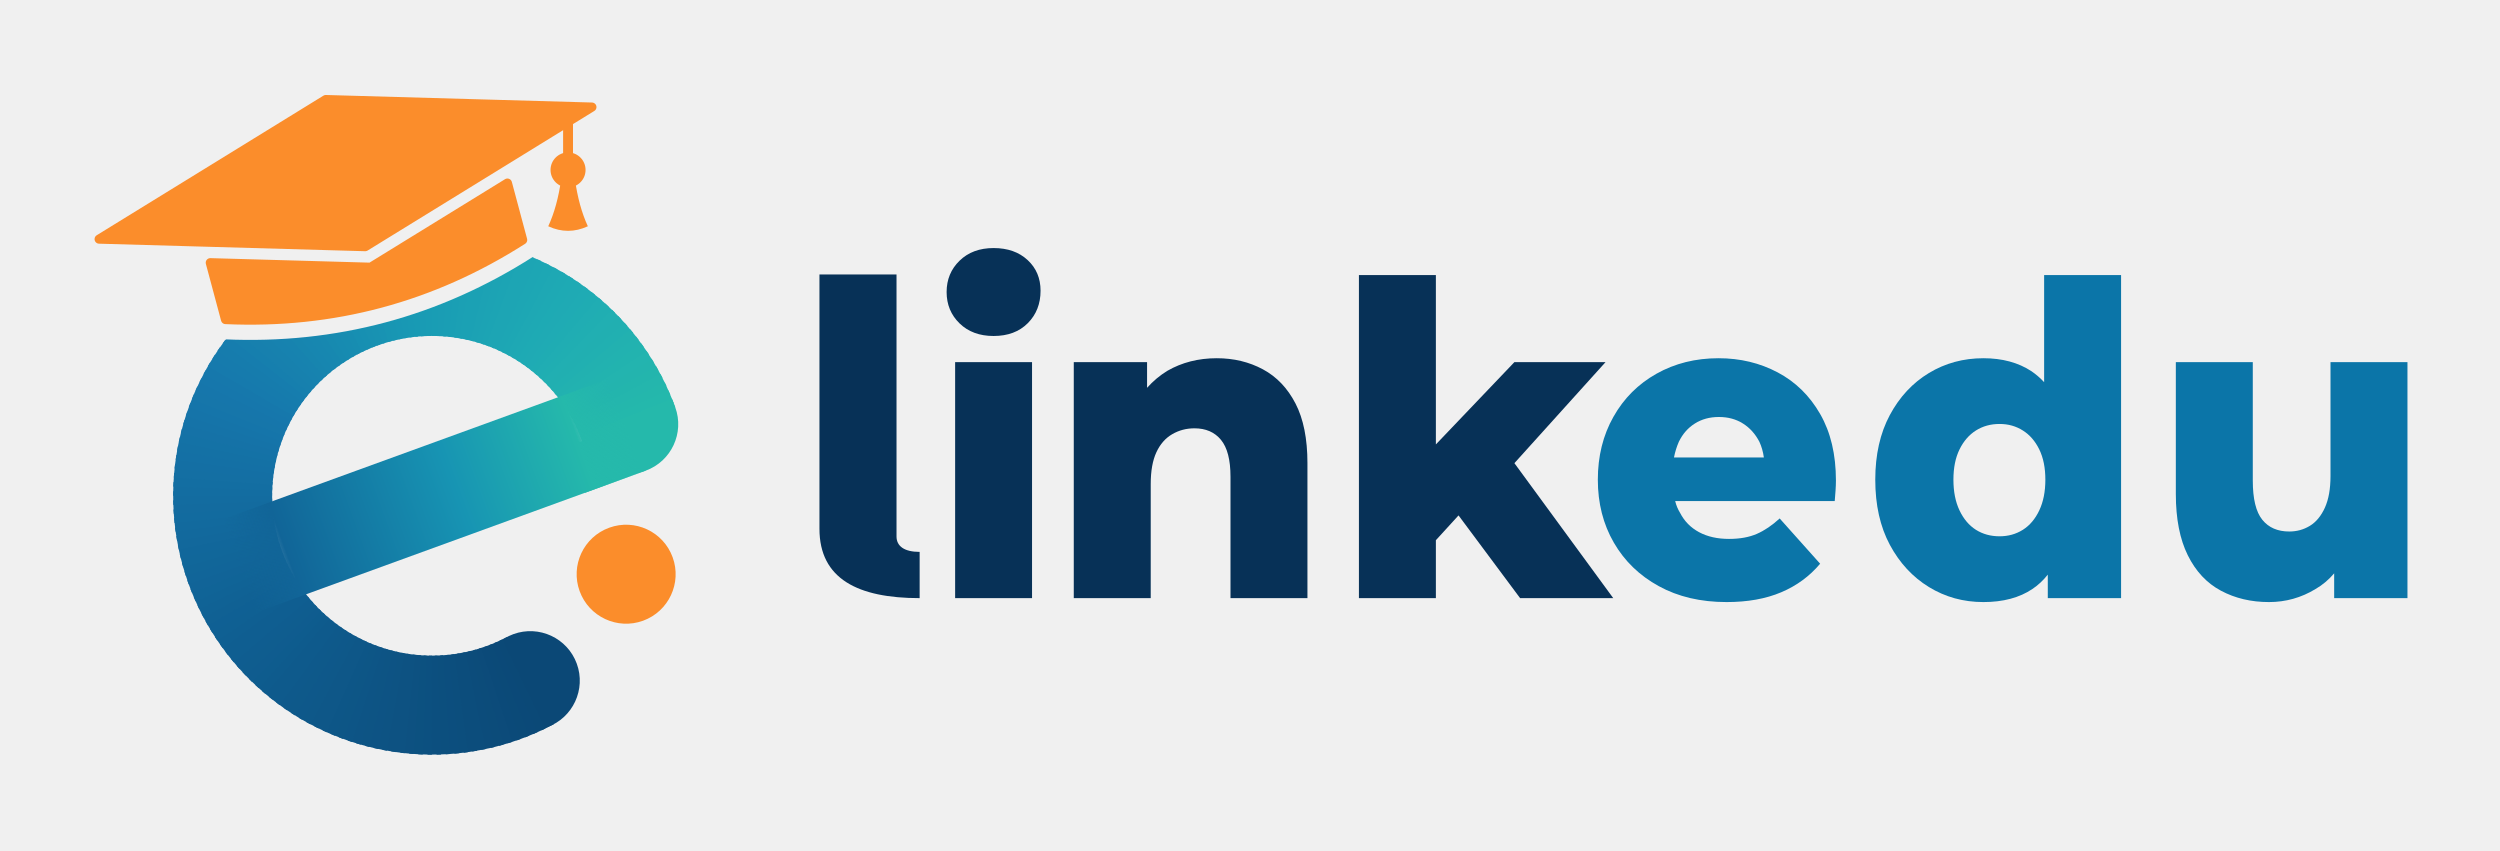
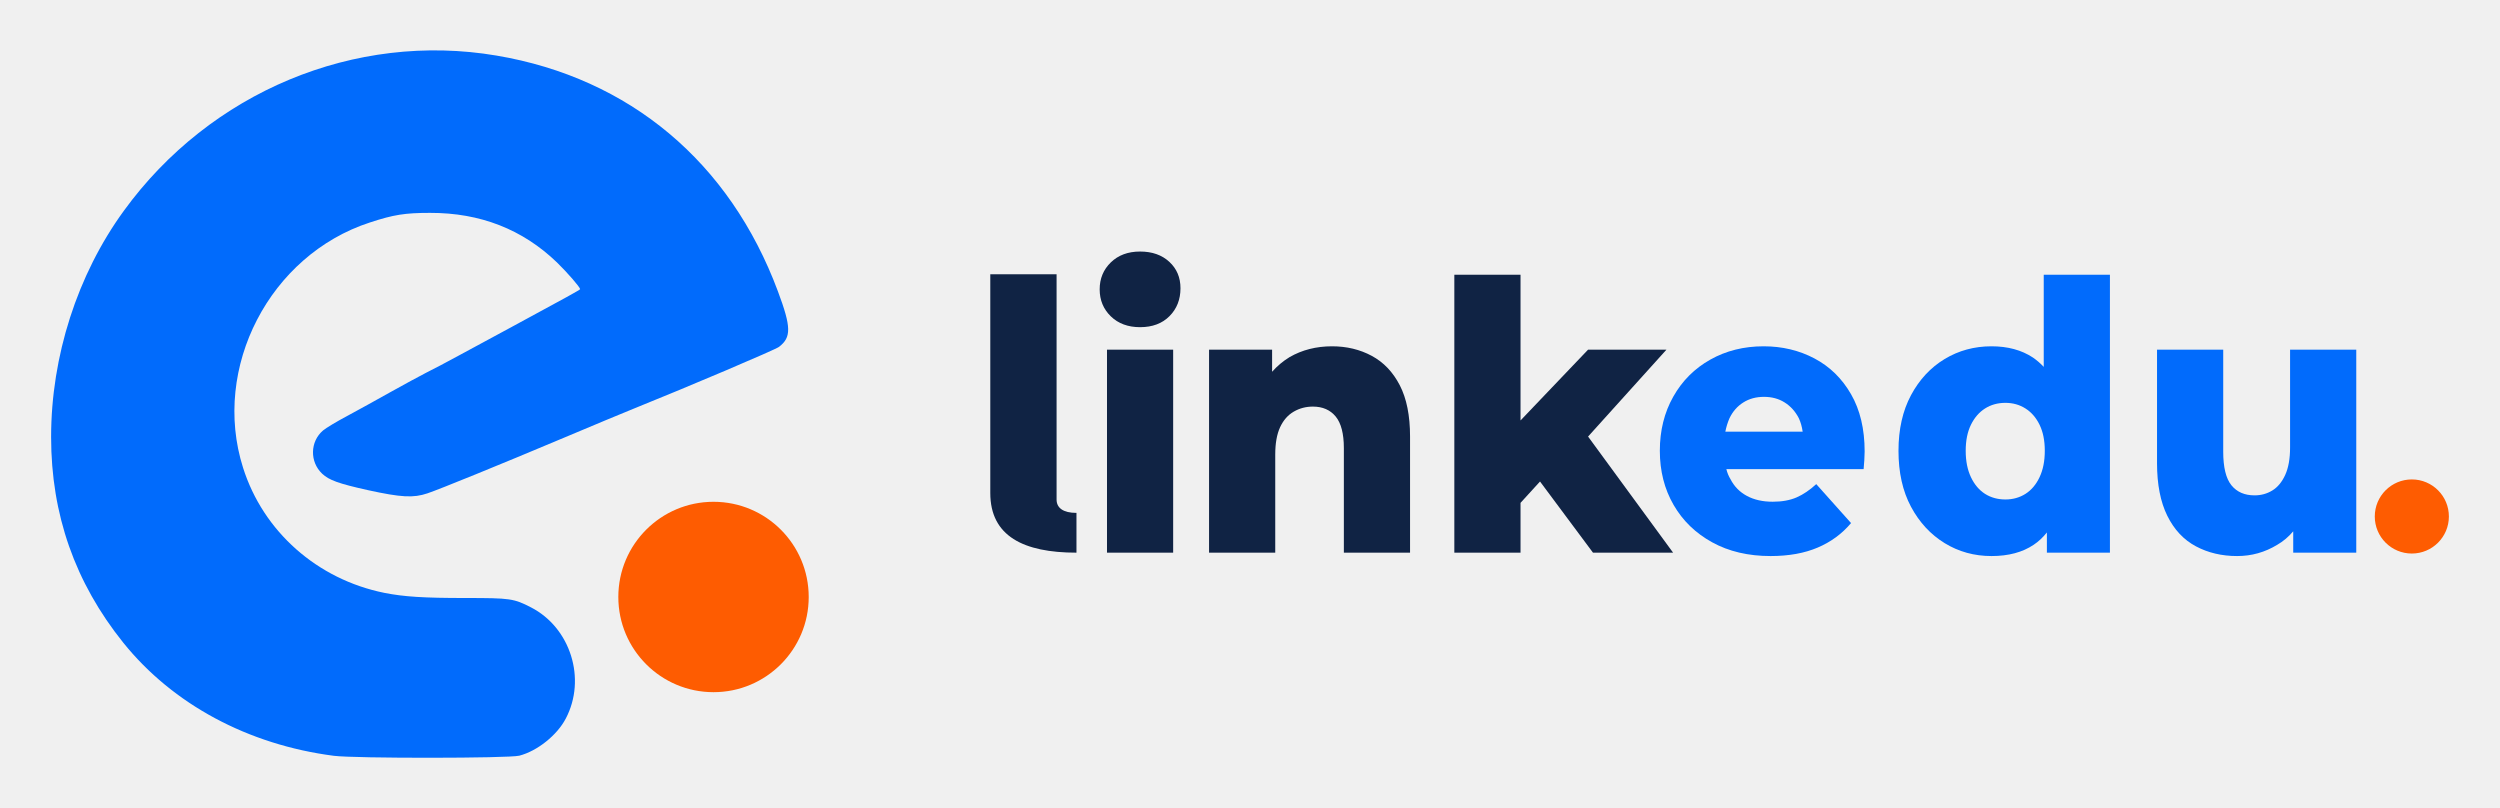
- <svg xmlns="http://www.w3.org/2000/svg" viewBox="-24 -24 648.784 220.7" role="img" aria-labelledby="t">
-   <defs>
-     <linearGradient id="gb" gradientUnits="userSpaceOnUse" x1="-275" y1="0" x2="275" y2="0">
-       <stop offset="0.9%" stop-color="#116598" stop-opacity="0" />
-       <stop offset="12.7%" stop-color="#116598" stop-opacity="1" />
-       <stop offset="55.5%" stop-color="#1794b3" stop-opacity="1" />
-       <stop offset="87.3%" stop-color="#25b9ab" stop-opacity="1" />
-       <stop offset="99.1%" stop-color="#25b9ab" stop-opacity="0" />
-     </linearGradient>
-     <mask id="m" maskUnits="userSpaceOnUse" x="-700" y="-700" width="1400" height="1400">
-       <rect x="-700" y="-700" width="1400" height="1400" fill="#fff" />
-       <g transform="rotate(-15) translate(0 -75) scale(0.8)">
-         <rect x="-242" y="-700" width="484" height="500" fill="#000" />
-         <path fill="#000" stroke="#000" stroke-width="52" stroke-linejoin="round" d="M -202 -277.3 L 0 -217 L 202 -277.3 L 202 -200 Q 0 -136 -202 -200 Z" />
-       </g>
-     </mask>
-   </defs>
-   <g transform="translate(-44.041 -37.113) scale(0.247)">
-     <g transform="translate(535 574)">
-       <g mask="url(#m)">
-         <g transform="scale(.8) rotate(-20)">
-           <g fill="none" stroke-width="130">
-             <rect x="190" y="0" width="85" height="65" fill="#25b9ab" stroke="none" />
-             <circle cx="275" cy="0" r="65" fill="#25b9ab" stroke="none" />
-             <circle cx="38.3" cy="272.3" r="65" fill="#0b4876" stroke="none" />
-             <path stroke="#0b4876" d="M 38.3 272.3 A 275 275 0 0 1 24 274" />
-             <path stroke="#0b4977" d="M 28.7 273.5 A 275 275 0 0 1 14.4 274.6" />
-             <path stroke="#0b4978" d="M 19.2 274.3 A 275 275 0 0 1 4.8 275" />
-             <path stroke="#0b4a78" d="M 9.6 274.8 A 275 275 0 0 1 -4.8 275" />
-             <path stroke="#0b4a79" d="M 0 275 A 275 275 0 0 1 -14.4 274.6" />
-             <path stroke="#0c4b7a" d="M -9.6 274.8 A 275 275 0 0 1 -24 274" />
-             <path stroke="#0c4c7a" d="M -19.2 274.3 A 275 275 0 0 1 -33.5 273" />
-             <path stroke="#0c4c7b" d="M -28.7 273.5 A 275 275 0 0 1 -43 271.6" />
-             <path stroke="#0c4d7c" d="M -38.3 272.3 A 275 275 0 0 1 -52.5 269.9" />
-             <path stroke="#0c4d7c" d="M -47.8 270.8 A 275 275 0 0 1 -61.9 268" />
-             <path stroke="#0c4e7d" d="M -57.2 269 A 275 275 0 0 1 -71.2 265.6" />
-             <path stroke="#0c4e7e" d="M -66.5 266.8 A 275 275 0 0 1 -80.4 263" />
-             <path stroke="#0c4f7e" d="M -75.8 264.3 A 275 275 0 0 1 -89.5 260" />
-             <path stroke="#0c4f7f" d="M -85 261.5 A 275 275 0 0 1 -98.6 256.7" />
-             <path stroke="#0c5080" d="M -94.1 258.4 A 275 275 0 0 1 -107.5 253.1" />
-             <path stroke="#0c5180" d="M -103 255 A 275 275 0 0 1 -116.2 249.2" />
-             <path stroke="#0d5181" d="M -111.9 251.2 A 275 275 0 0 1 -124.8 245" />
-             <path stroke="#0d5282" d="M -120.6 247.2 A 275 275 0 0 1 -133.3 240.5" />
-             <path stroke="#0d5282" d="M -129.1 242.8 A 275 275 0 0 1 -141.6 235.7" />
-             <path stroke="#0d5383" d="M -137.5 238.2 A 275 275 0 0 1 -149.8 230.6" />
-             <path stroke="#0d5384" d="M -145.7 233.2 A 275 275 0 0 1 -157.7 225.3" />
-             <path stroke="#0d5484" d="M -153.8 228 A 275 275 0 0 1 -165.5 219.6" />
-             <path stroke="#0d5485" d="M -161.6 222.5 A 275 275 0 0 1 -173.1 213.7" />
-             <path stroke="#0d5586" d="M -169.3 216.7 A 275 275 0 0 1 -180.4 207.5" />
-             <path stroke="#0d5686" d="M -176.8 210.7 A 275 275 0 0 1 -187.5 201.1" />
-             <path stroke="#0d5687" d="M -184 204.4 A 275 275 0 0 1 -194.5 194.5" />
-             <path stroke="#0e5788" d="M -191 197.8 A 275 275 0 0 1 -201.1 187.5" />
-             <path stroke="#0e5788" d="M -197.8 191 A 275 275 0 0 1 -207.5 180.4" />
-             <path stroke="#0e5889" d="M -204.4 184 A 275 275 0 0 1 -213.7 173.1" />
-             <path stroke="#0e588a" d="M -210.7 176.8 A 275 275 0 0 1 -219.6 165.5" />
-             <path stroke="#0e598a" d="M -216.7 169.3 A 275 275 0 0 1 -225.3 157.7" />
-             <path stroke="#0e598b" d="M -222.5 161.6 A 275 275 0 0 1 -230.6 149.8" />
-             <path stroke="#0e5a8c" d="M -228 153.8 A 275 275 0 0 1 -235.7 141.6" />
-             <path stroke="#0e5a8c" d="M -233.2 145.7 A 275 275 0 0 1 -240.5 133.3" />
-             <path stroke="#0e5b8d" d="M -238.2 137.5 A 275 275 0 0 1 -245 124.8" />
-             <path stroke="#0e5c8e" d="M -242.8 129.1 A 275 275 0 0 1 -249.2 116.2" />
-             <path stroke="#0f5c8f" d="M -247.2 120.6 A 275 275 0 0 1 -253.1 107.5" />
-             <path stroke="#0f5d8f" d="M -251.2 111.9 A 275 275 0 0 1 -256.7 98.6" />
-             <path stroke="#0f5d90" d="M -255 103 A 275 275 0 0 1 -260 89.5" />
-             <path stroke="#0f5e91" d="M -258.4 94.1 A 275 275 0 0 1 -263 80.4" />
-             <path stroke="#0f5e91" d="M -261.5 85 A 275 275 0 0 1 -265.6 71.2" />
-             <path stroke="#0f5f92" d="M -264.3 75.8 A 275 275 0 0 1 -268 61.9" />
-             <path stroke="#0f6093" d="M -266.8 66.5 A 275 275 0 0 1 -269.9 52.5" />
-             <path stroke="#0f6094" d="M -269 57.2 A 275 275 0 0 1 -271.6 43" />
-             <path stroke="#106194" d="M -270.8 47.8 A 275 275 0 0 1 -273 33.5" />
-             <path stroke="#106295" d="M -272.3 38.3 A 275 275 0 0 1 -274 24" />
-             <path stroke="#106396" d="M -273.5 28.7 A 275 275 0 0 1 -274.6 14.4" />
-             <path stroke="#106497" d="M -274.3 19.2 A 275 275 0 0 1 -275 4.8" />
-             <path stroke="#116498" d="M -274.8 9.6 A 275 275 0 0 1 -275 -4.8" />
-             <path stroke="#116599" d="M -275 0 A 275 275 0 0 1 -274.6 -14.4" />
-             <path stroke="#116699" d="M -274.8 -9.6 A 275 275 0 0 1 -274 -24" />
-             <path stroke="#11679a" d="M -274.3 -19.2 A 275 275 0 0 1 -273 -33.5" />
-             <path stroke="#11679b" d="M -273.5 -28.7 A 275 275 0 0 1 -271.6 -43" />
-             <path stroke="#12689c" d="M -272.3 -38.3 A 275 275 0 0 1 -269.9 -52.5" />
-             <path stroke="#12699d" d="M -270.8 -47.8 A 275 275 0 0 1 -268 -61.9" />
-             <path stroke="#126a9e" d="M -269 -57.2 A 275 275 0 0 1 -265.6 -71.2" />
-             <path stroke="#126b9f" d="M -266.8 -66.5 A 275 275 0 0 1 -263 -80.4" />
-             <path stroke="#136b9f" d="M -264.3 -75.8 A 275 275 0 0 1 -260 -89.5" />
-             <path stroke="#136ca0" d="M -261.5 -85 A 275 275 0 0 1 -256.7 -98.6" />
-             <path stroke="#136da1" d="M -258.4 -94.1 A 275 275 0 0 1 -253.1 -107.5" />
-             <path stroke="#136ea2" d="M -255 -103 A 275 275 0 0 1 -249.2 -116.2" />
-             <path stroke="#146fa3" d="M -251.2 -111.9 A 275 275 0 0 1 -245 -124.8" />
-             <path stroke="#146fa4" d="M -247.2 -120.6 A 275 275 0 0 1 -240.5 -133.3" />
-             <path stroke="#1470a5" d="M -242.8 -129.1 A 275 275 0 0 1 -235.7 -141.6" />
-             <path stroke="#1471a5" d="M -238.2 -137.5 A 275 275 0 0 1 -230.6 -149.8" />
-             <path stroke="#1472a6" d="M -233.2 -145.7 A 275 275 0 0 1 -225.3 -157.7" />
-             <path stroke="#1572a7" d="M -228 -153.8 A 275 275 0 0 1 -219.6 -165.5" />
-             <path stroke="#1573a8" d="M -222.5 -161.6 A 275 275 0 0 1 -213.7 -173.1" />
-             <path stroke="#1574a9" d="M -216.7 -169.3 A 275 275 0 0 1 -207.5 -180.4" />
-             <path stroke="#1575aa" d="M -210.7 -176.8 A 275 275 0 0 1 -201.1 -187.5" />
-             <path stroke="#1676aa" d="M -204.4 -184 A 275 275 0 0 1 -194.5 -194.5" />
-             <path stroke="#1676ab" d="M -197.8 -191 A 275 275 0 0 1 -187.5 -201.1" />
-             <path stroke="#1677ac" d="M -191 -197.8 A 275 275 0 0 1 -180.4 -207.5" />
-             <path stroke="#1678ac" d="M -184 -204.4 A 275 275 0 0 1 -173.1 -213.7" />
-             <path stroke="#167aad" d="M -176.8 -210.7 A 275 275 0 0 1 -165.5 -219.6" />
-             <path stroke="#167bad" d="M -169.3 -216.7 A 275 275 0 0 1 -157.7 -225.3" />
-             <path stroke="#167cad" d="M -161.6 -222.5 A 275 275 0 0 1 -149.8 -230.6" />
-             <path stroke="#167dae" d="M -153.8 -228 A 275 275 0 0 1 -141.6 -235.7" />
-             <path stroke="#167fae" d="M -145.7 -233.2 A 275 275 0 0 1 -133.3 -240.5" />
-             <path stroke="#1780ae" d="M -137.5 -238.2 A 275 275 0 0 1 -124.8 -245" />
-             <path stroke="#1781ae" d="M -129.1 -242.8 A 275 275 0 0 1 -116.2 -249.2" />
-             <path stroke="#1782af" d="M -120.6 -247.2 A 275 275 0 0 1 -107.5 -253.1" />
-             <path stroke="#1783af" d="M -111.9 -251.2 A 275 275 0 0 1 -98.6 -256.7" />
-             <path stroke="#1785af" d="M -103 -255 A 275 275 0 0 1 -89.5 -260" />
-             <path stroke="#1786b0" d="M -94.1 -258.4 A 275 275 0 0 1 -80.4 -263" />
-             <path stroke="#1787b0" d="M -85 -261.5 A 275 275 0 0 1 -71.2 -265.6" />
-             <path stroke="#1788b0" d="M -75.8 -264.3 A 275 275 0 0 1 -61.9 -268" />
-             <path stroke="#178ab0" d="M -66.5 -266.8 A 275 275 0 0 1 -52.5 -269.9" />
-             <path stroke="#178bb1" d="M -57.2 -269 A 275 275 0 0 1 -43 -271.6" />
-             <path stroke="#178cb1" d="M -47.8 -270.8 A 275 275 0 0 1 -33.5 -273" />
-             <path stroke="#178db1" d="M -38.3 -272.3 A 275 275 0 0 1 -24 -274" />
-             <path stroke="#178fb2" d="M -28.7 -273.5 A 275 275 0 0 1 -14.4 -274.6" />
-             <path stroke="#1790b2" d="M -19.2 -274.3 A 275 275 0 0 1 -4.8 -275" />
-             <path stroke="#1891b2" d="M -9.6 -274.8 A 275 275 0 0 1 4.8 -275" />
-             <path stroke="#1892b2" d="M 0 -275 A 275 275 0 0 1 14.4 -274.6" />
-             <path stroke="#1893b3" d="M 9.6 -274.8 A 275 275 0 0 1 24 -274" />
-             <path stroke="#1895b3" d="M 19.2 -274.3 A 275 275 0 0 1 33.5 -273" />
-             <path stroke="#1896b3" d="M 28.7 -273.5 A 275 275 0 0 1 43 -271.6" />
-             <path stroke="#1897b4" d="M 38.3 -272.3 A 275 275 0 0 1 52.5 -269.9" />
-             <path stroke="#1898b4" d="M 47.8 -270.8 A 275 275 0 0 1 61.9 -268" />
-             <path stroke="#1899b4" d="M 57.2 -269 A 275 275 0 0 1 71.2 -265.6" />
-             <path stroke="#189ab4" d="M 66.5 -266.8 A 275 275 0 0 1 80.4 -263" />
-             <path stroke="#199bb4" d="M 75.8 -264.3 A 275 275 0 0 1 89.5 -260" />
-             <path stroke="#199cb4" d="M 85 -261.5 A 275 275 0 0 1 98.6 -256.7" />
-             <path stroke="#199db4" d="M 94.1 -258.4 A 275 275 0 0 1 107.5 -253.1" />
-             <path stroke="#1a9db4" d="M 103 -255 A 275 275 0 0 1 116.2 -249.2" />
-             <path stroke="#1a9eb4" d="M 111.9 -251.2 A 275 275 0 0 1 124.8 -245" />
-             <path stroke="#1a9fb4" d="M 120.6 -247.2 A 275 275 0 0 1 133.3 -240.5" />
-             <path stroke="#1ba0b4" d="M 129.1 -242.8 A 275 275 0 0 1 141.6 -235.7" />
-             <path stroke="#1ba1b4" d="M 137.5 -238.2 A 275 275 0 0 1 149.8 -230.6" />
-             <path stroke="#1ba1b4" d="M 145.7 -233.2 A 275 275 0 0 1 157.7 -225.3" />
-             <path stroke="#1ca2b4" d="M 153.8 -228 A 275 275 0 0 1 165.5 -219.6" />
-             <path stroke="#1ca3b4" d="M 161.6 -222.5 A 275 275 0 0 1 173.1 -213.7" />
-             <path stroke="#1ca4b4" d="M 169.3 -216.7 A 275 275 0 0 1 180.4 -207.5" />
-             <path stroke="#1da5b4" d="M 176.8 -210.7 A 275 275 0 0 1 187.5 -201.1" />
-             <path stroke="#1da5b4" d="M 184 -204.4 A 275 275 0 0 1 194.5 -194.5" />
-             <path stroke="#1da6b4" d="M 191 -197.8 A 275 275 0 0 1 201.1 -187.5" />
-             <path stroke="#1da7b4" d="M 197.8 -191 A 275 275 0 0 1 207.5 -180.4" />
-             <path stroke="#1ea8b4" d="M 204.4 -184 A 275 275 0 0 1 213.7 -173.1" />
-             <path stroke="#1ea9b4" d="M 210.7 -176.8 A 275 275 0 0 1 219.6 -165.5" />
-             <path stroke="#1eaab4" d="M 216.7 -169.3 A 275 275 0 0 1 225.3 -157.7" />
-             <path stroke="#1faab4" d="M 222.5 -161.6 A 275 275 0 0 1 230.6 -149.8" />
-             <path stroke="#1fabb4" d="M 228 -153.8 A 275 275 0 0 1 235.7 -141.6" />
-             <path stroke="#1facb3" d="M 233.2 -145.7 A 275 275 0 0 1 240.5 -133.3" />
-             <path stroke="#20adb3" d="M 238.2 -137.5 A 275 275 0 0 1 245 -124.8" />
-             <path stroke="#20aeb2" d="M 242.8 -129.1 A 275 275 0 0 1 249.2 -116.2" />
-             <path stroke="#21afb2" d="M 247.2 -120.6 A 275 275 0 0 1 253.1 -107.5" />
-             <path stroke="#21afb1" d="M 251.2 -111.9 A 275 275 0 0 1 256.7 -98.6" />
-             <path stroke="#21b0b1" d="M 255 -103 A 275 275 0 0 1 260 -89.5" />
-             <path stroke="#22b1b0" d="M 258.4 -94.1 A 275 275 0 0 1 263 -80.4" />
-             <path stroke="#22b2b0" d="M 261.5 -85 A 275 275 0 0 1 265.6 -71.2" />
-             <path stroke="#22b3af" d="M 264.3 -75.8 A 275 275 0 0 1 268 -61.9" />
-             <path stroke="#23b4af" d="M 266.8 -66.5 A 275 275 0 0 1 269.9 -52.5" />
-             <path stroke="#23b4ae" d="M 269 -57.2 A 275 275 0 0 1 271.6 -43" />
-             <path stroke="#23b5ad" d="M 270.8 -47.8 A 275 275 0 0 1 273 -33.5" />
-             <path stroke="#24b6ad" d="M 272.3 -38.3 A 275 275 0 0 1 274 -24" />
-             <path stroke="#24b7ac" d="M 273.5 -28.7 A 275 275 0 0 1 274.6 -14.4" />
-             <path stroke="#24b8ac" d="M 274.3 -19.2 A 275 275 0 0 1 275 -4.8" />
-             <path stroke="#25b9ab" d="M 274.8 -9.6 A 275 275 0 0 1 275 0" />
-             <path stroke="url(#gb)" d="M -275 0 L 275 0" />
-           </g>
-           <circle cx="204.4" cy="184" r="65" fill="#fb8d2b" />
-         </g>
-       </g>
-       <g transform="rotate(-15) translate(0 -75) scale(0.8)">
-         <path fill="#fb8d2b" stroke="#fb8d2b" stroke-width="12" stroke-linejoin="round" d="M -335 -345 L 0 -445 L 335 -345 L 0 -245 Z" />
-         <path fill="#fb8d2b" stroke="#fb8d2b" stroke-width="12" stroke-linejoin="round" d="M -202 -277.3 L 0 -217 L 202 -277.3 L 202 -200 Q 0 -136 -202 -200 Z" />
-         <g transform="rotate(15 301.5 -341)">
-           <path fill="none" stroke="#fb8d2b" stroke-width="13" stroke-linecap="round" d="M 301.5 -341 V -271" />
-           <circle cx="301.5" cy="-271" r="23" fill="#fb8d2b" />
-           <path fill="#fb8d2b" d="M 292.5 -259 L 310.5 -259 Q 315.5 -223 327.5 -197 Q 301.5 -185 275.5 -197 Q 287.5 -223 292.5 -259 Z" />
-         </g>
-       </g>
+ <svg xmlns="http://www.w3.org/2000/svg" viewBox="0 0 1956.5 632" role="img" aria-labelledby="t">
+   <g transform="translate(-222.00 -592.00)">
+     <g transform="">
+       <path fill="#016bfc" fill-rule="evenodd" d="M483.3,1183.5C416.1,1174.8 357.3,1143.2 318.5,1095.0C280.7,1047.9 262.0,994.6 262.0,934.0C262.0,870.9 282.5,807.0 318.9,757.0C386.5,663.9 499.7,616.7 610.6,635.5C714.7,653.1 793.1,718.8 830.8,820.0C841.3,848.1 841.4,856.0 831.6,863.5C828.7,865.7 762.2,894.0 717.5,912.0C710.9,914.6 686.6,924.8 663.5,934.5C612.7,955.9 566.0,974.9 556.5,978.1C545.5,981.8 536.1,981.3 510.0,975.6C487.1,970.5 479.5,967.8 474.1,962.7C464.3,953.4 464.6,937.6 474.8,928.9C477.0,927.0 485.5,921.9 493.6,917.6C501.8,913.2 517.0,904.8 527.5,898.9C538.0,893.1 550.5,886.2 555.5,883.7C560.5,881.3 572.1,875.1 581.5,870.0C590.9,864.9 609.8,854.7 623.5,847.3C665.5,824.6 676.0,818.8 676.0,818.3C676.0,816.8 666.0,805.3 657.9,797.4C631.0,771.5 597.9,758.5 558.5,758.6C538.9,758.6 530.1,760.0 511.5,766.1C433.1,791.6 387.4,879.8 412.2,958.0C428.0,1008.0 470.3,1045.4 522.9,1056.0C538.2,1059.0 553.3,1060.0 586.4,1060.0C621.3,1060.0 624.1,1060.4 637.5,1067.3C668.5,1083.2 681.1,1123.3 664.8,1154.3C658.0,1167.4 642.4,1179.8 628.4,1183.4C620.1,1185.5 499.7,1185.6 483.3,1183.5Z" />
+       <circle cx="780.4" cy="1059.2" r="74.5" fill="#fe5c01" />
    </g>
-   </g>
-   <g transform="translate(160.659 -174.775)">
-     <path fill="#073157" d="M28,222 H48 V290 C48,292.5 50,294 54,294 V306 C38,306 28,301 28,288 Z" />
-     <path fill="#073157" d="M83.17,306L63.21,306L63.21,244.75L83.17,244.75L83.17,306M73.19,237.97L73.19,237.97Q67.73,237.97 64.36,234.7Q61,231.42 61,226.56L61,226.56Q61,221.7 64.36,218.43Q67.73,215.15 73.19,215.15L73.19,215.15Q78.66,215.15 82.02,218.26Q85.38,221.36 85.38,226.22L85.38,226.22Q85.38,231.31 82.07,234.64Q78.76,237.97 73.19,237.97" />
-     <path fill="#073157" d="M113.97,306L94,306L94,244.75L113.02,244.75L113.02,251.42Q115.33,248.82 118.28,247.01L118.28,247.01Q123.95,243.74 131.1,243.74L131.1,243.74Q137.72,243.74 143.08,246.62Q148.44,249.5 151.54,255.49Q154.64,261.48 154.64,270.97L154.64,270.97L154.64,306L134.67,306L134.67,274.47Q134.67,267.92 132.2,264.92Q129.73,261.93 125.32,261.93L125.32,261.93Q122.16,261.93 119.54,263.46Q116.91,264.98 115.44,268.14Q113.97,271.31 113.97,276.39L113.97,276.39L113.97,306" />
-     <path fill="#073157" d="M187.97,306L168,306L168,222.15L187.97,222.15L187.97,266.11L208.35,244.75L232,244.75L208.35,270.97L234,306L209.83,306L193.85,284.53L187.97,290.97L187.97,306" />
-     <path fill="#0b75a8" d="M263.42,307.02L263.42,307.02Q253.33,307.02 245.82,302.89Q238.3,298.77 234.15,291.59Q230,284.42 230,275.26Q230,266.11 234.05,258.94Q238.09,251.76 245.24,247.75Q252.38,243.74 261.32,243.74L261.32,243.74Q269.72,243.74 276.66,247.41Q283.6,251.08 287.69,258.2Q291.79,265.32 291.79,275.49L291.79,275.49Q291.79,276.62 291.69,278.09Q291.58,279.56 291.48,280.8L291.48,280.8L250.07,280.8Q250.49,282.5 251.33,283.85L251.33,283.85Q253.01,287.13 256.27,288.88Q259.53,290.63 264.05,290.63L264.05,290.63Q268.25,290.63 271.25,289.33Q274.24,288.03 277.19,285.32L277.19,285.32L287.69,297.07Q283.6,301.93 277.61,304.47Q271.62,307.02 263.42,307.02M249.76,269.5L249.76,269.5L273.09,269.5Q272.77,267.24 271.93,265.43L271.93,265.43Q270.35,262.38 267.67,260.69Q264.99,258.99 261.42,258.99Q257.85,258.99 255.17,260.69Q252.49,262.38 251.02,265.43L251.02,265.43Q250.18,267.35 249.76,269.5" />
-     <path fill="#0b75a8" d="M330.06,307.02L330.06,307.02Q322.28,307.02 315.92,303.12Q309.57,299.22 305.78,292.16Q302,285.1 302,275.26L302,275.26Q302,265.55 305.78,258.48Q309.57,251.42 315.92,247.58Q322.28,243.74 330.06,243.74L330.06,243.74Q337.42,243.74 342.56,247.13L342.56,247.13Q344.35,248.37 345.82,249.95L345.82,249.95L345.82,222.15L365.79,222.15L365.79,306L346.77,306L346.77,299.9Q344.98,302.16 342.77,303.63L342.77,303.63Q337.73,307.02 330.06,307.02M334.26,289.95L334.26,289.95Q337.63,289.95 340.31,288.26Q342.99,286.56 344.56,283.23Q346.14,279.9 346.14,275.26Q346.14,270.63 344.56,267.41Q342.99,264.19 340.31,262.5Q337.63,260.8 334.26,260.8L334.26,260.8Q330.79,260.8 328.11,262.5Q325.44,264.19 323.86,267.41Q322.28,270.63 322.28,275.26Q322.28,279.9 323.86,283.23Q325.44,286.56 328.11,288.26Q330.79,289.95 334.26,289.95" />
-     <path fill="#0b75a8" d="M404.17,307.02L404.17,307.02Q397.23,307.02 391.72,304.08Q386.2,301.14 383.1,294.87Q380,288.6 380,278.99L380,278.99L380,244.75L399.97,244.75L399.97,275.49Q399.97,282.61 402.44,285.66Q404.91,288.71 409.43,288.71L409.43,288.71Q412.37,288.71 414.78,287.24Q417.2,285.77 418.67,282.55Q420.14,279.33 420.14,274.25L420.14,274.25L420.14,244.75L440.11,244.75L440.11,306L421.09,306L421.09,299.56Q418.99,302.05 416.26,303.63L416.26,303.63Q410.69,307.02 404.17,307.02" />
+     <g transform="translate(924.369 230.754) scale(2.594)">
+       <path fill="#102344" d="M28,222 H48 V290 C48,292.5 50,294 54,294 V306 C38,306 28,301 28,288 Z" />
+       <path fill="#102344" d="M83.17,306L63.21,306L63.21,244.75L83.17,244.75L83.17,306M73.19,237.97L73.19,237.97Q67.73,237.97 64.36,234.7Q61,231.42 61,226.56L61,226.56Q61,221.7 64.36,218.43Q67.73,215.15 73.19,215.15L73.19,215.15Q78.66,215.15 82.02,218.26Q85.38,221.36 85.38,226.22L85.38,226.22Q85.38,231.31 82.07,234.64Q78.76,237.97 73.19,237.97" />
+       <path fill="#102344" d="M113.97,306L94,306L94,244.75L113.02,244.75L113.02,251.42Q115.33,248.82 118.28,247.01L118.28,247.01Q123.95,243.74 131.1,243.74L131.1,243.74Q137.72,243.74 143.08,246.62Q148.44,249.5 151.54,255.49Q154.64,261.48 154.64,270.97L154.64,270.97L154.64,306L134.67,306L134.67,274.47Q134.67,267.92 132.2,264.92Q129.73,261.93 125.32,261.93L125.32,261.93Q122.16,261.93 119.54,263.46Q116.91,264.98 115.44,268.14Q113.97,271.31 113.97,276.39L113.97,276.39L113.97,306" />
+       <path fill="#102344" d="M187.97,306L168,306L168,222.15L187.97,222.15L187.97,266.11L208.35,244.75L232,244.75L208.35,270.97L234,306L209.83,306L193.85,284.53L187.97,290.97L187.97,306" />
+       <path fill="#016bfc" d="M263.42,307.02L263.42,307.02Q253.33,307.02 245.82,302.89Q238.3,298.77 234.15,291.59Q230,284.42 230,275.26Q230,266.11 234.05,258.94Q238.09,251.76 245.24,247.75Q252.38,243.74 261.32,243.74L261.32,243.74Q269.72,243.74 276.66,247.41Q283.6,251.08 287.69,258.2Q291.79,265.32 291.79,275.49L291.79,275.49Q291.79,276.62 291.69,278.09Q291.58,279.56 291.48,280.8L291.48,280.8L250.07,280.8Q250.49,282.5 251.33,283.85L251.33,283.85Q253.01,287.13 256.27,288.88Q259.53,290.63 264.05,290.63L264.05,290.63Q268.25,290.63 271.25,289.33Q274.24,288.03 277.19,285.32L277.19,285.32L287.69,297.07Q283.6,301.93 277.61,304.47Q271.62,307.02 263.42,307.02M249.76,269.5L249.76,269.5L273.09,269.5Q272.77,267.24 271.93,265.43L271.93,265.43Q270.35,262.38 267.67,260.69Q264.99,258.99 261.42,258.99Q257.85,258.99 255.17,260.69Q252.49,262.38 251.02,265.43L251.02,265.43Q250.18,267.35 249.76,269.5" />
+       <path fill="#016bfc" d="M330.06,307.02L330.06,307.02Q322.28,307.02 315.92,303.12Q309.57,299.22 305.78,292.16Q302,285.1 302,275.26L302,275.26Q302,265.55 305.78,258.48Q309.57,251.42 315.92,247.58Q322.28,243.74 330.06,243.74L330.06,243.74Q337.42,243.74 342.56,247.13L342.56,247.13Q344.35,248.37 345.82,249.95L345.82,249.95L345.82,222.15L365.79,222.15L365.79,306L346.77,306L346.77,299.9Q344.98,302.16 342.77,303.63L342.77,303.63Q337.73,307.02 330.06,307.02M334.26,289.95L334.26,289.95Q337.63,289.95 340.31,288.26Q342.99,286.56 344.56,283.23Q346.14,279.9 346.14,275.26Q346.14,270.63 344.56,267.41Q342.99,264.19 340.31,262.5Q337.63,260.8 334.26,260.8L334.26,260.8Q330.79,260.8 328.11,262.5Q325.44,264.19 323.86,267.41Q322.28,270.63 322.28,275.26Q322.28,279.9 323.86,283.23Q325.44,286.56 328.11,288.26Q330.79,289.95 334.26,289.95" />
+       <path fill="#016bfc" d="M404.17,307.02L404.17,307.02Q397.23,307.02 391.72,304.08Q386.2,301.14 383.1,294.87Q380,288.6 380,278.99L380,278.99L380,244.75L399.97,244.75L399.97,275.49Q399.97,282.61 402.44,285.66Q404.91,288.71 409.43,288.71L409.43,288.71Q412.37,288.71 414.78,287.24Q417.2,285.77 418.67,282.55Q420.14,279.33 420.14,274.25L420.14,274.25L420.14,244.75L440.11,244.75L440.11,306L421.09,306L421.09,299.56Q418.99,302.05 416.26,303.63L416.26,303.63Q410.69,307.02 404.17,307.02" />
+     </g>
+     <circle cx="2109.5" cy="996.2" r="29" fill="#fe5c01" />
  </g>
</svg>
